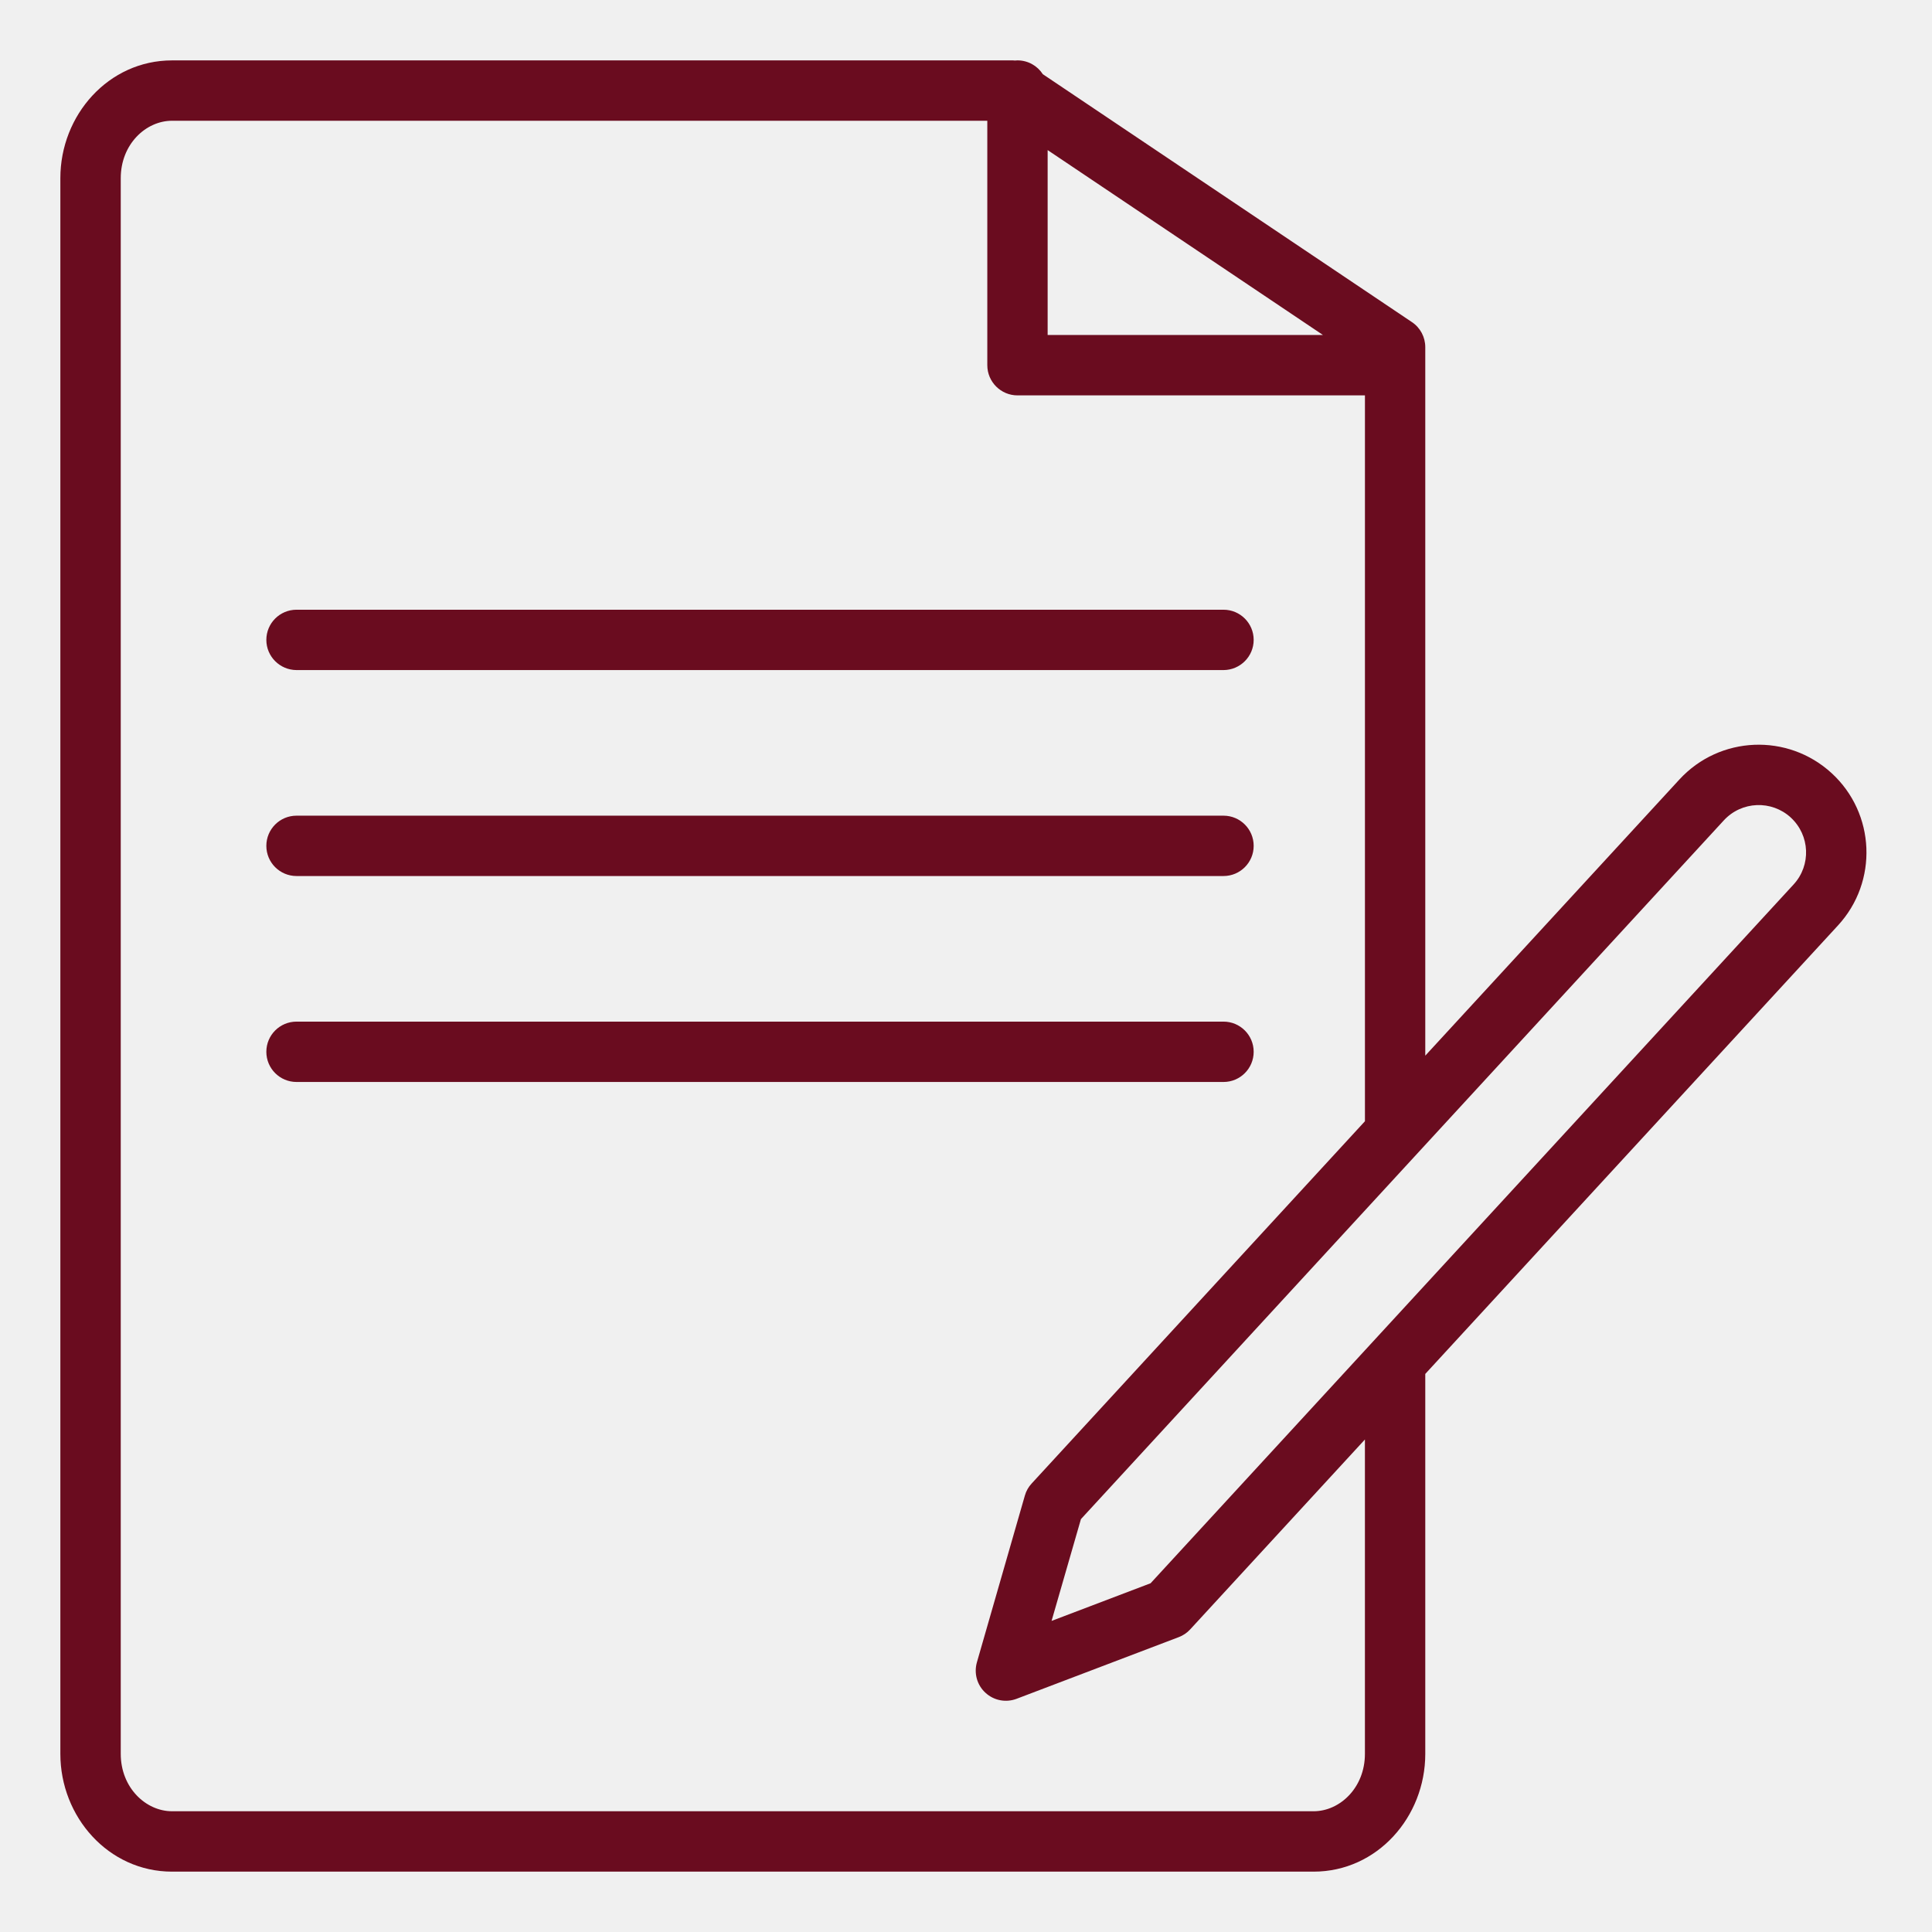
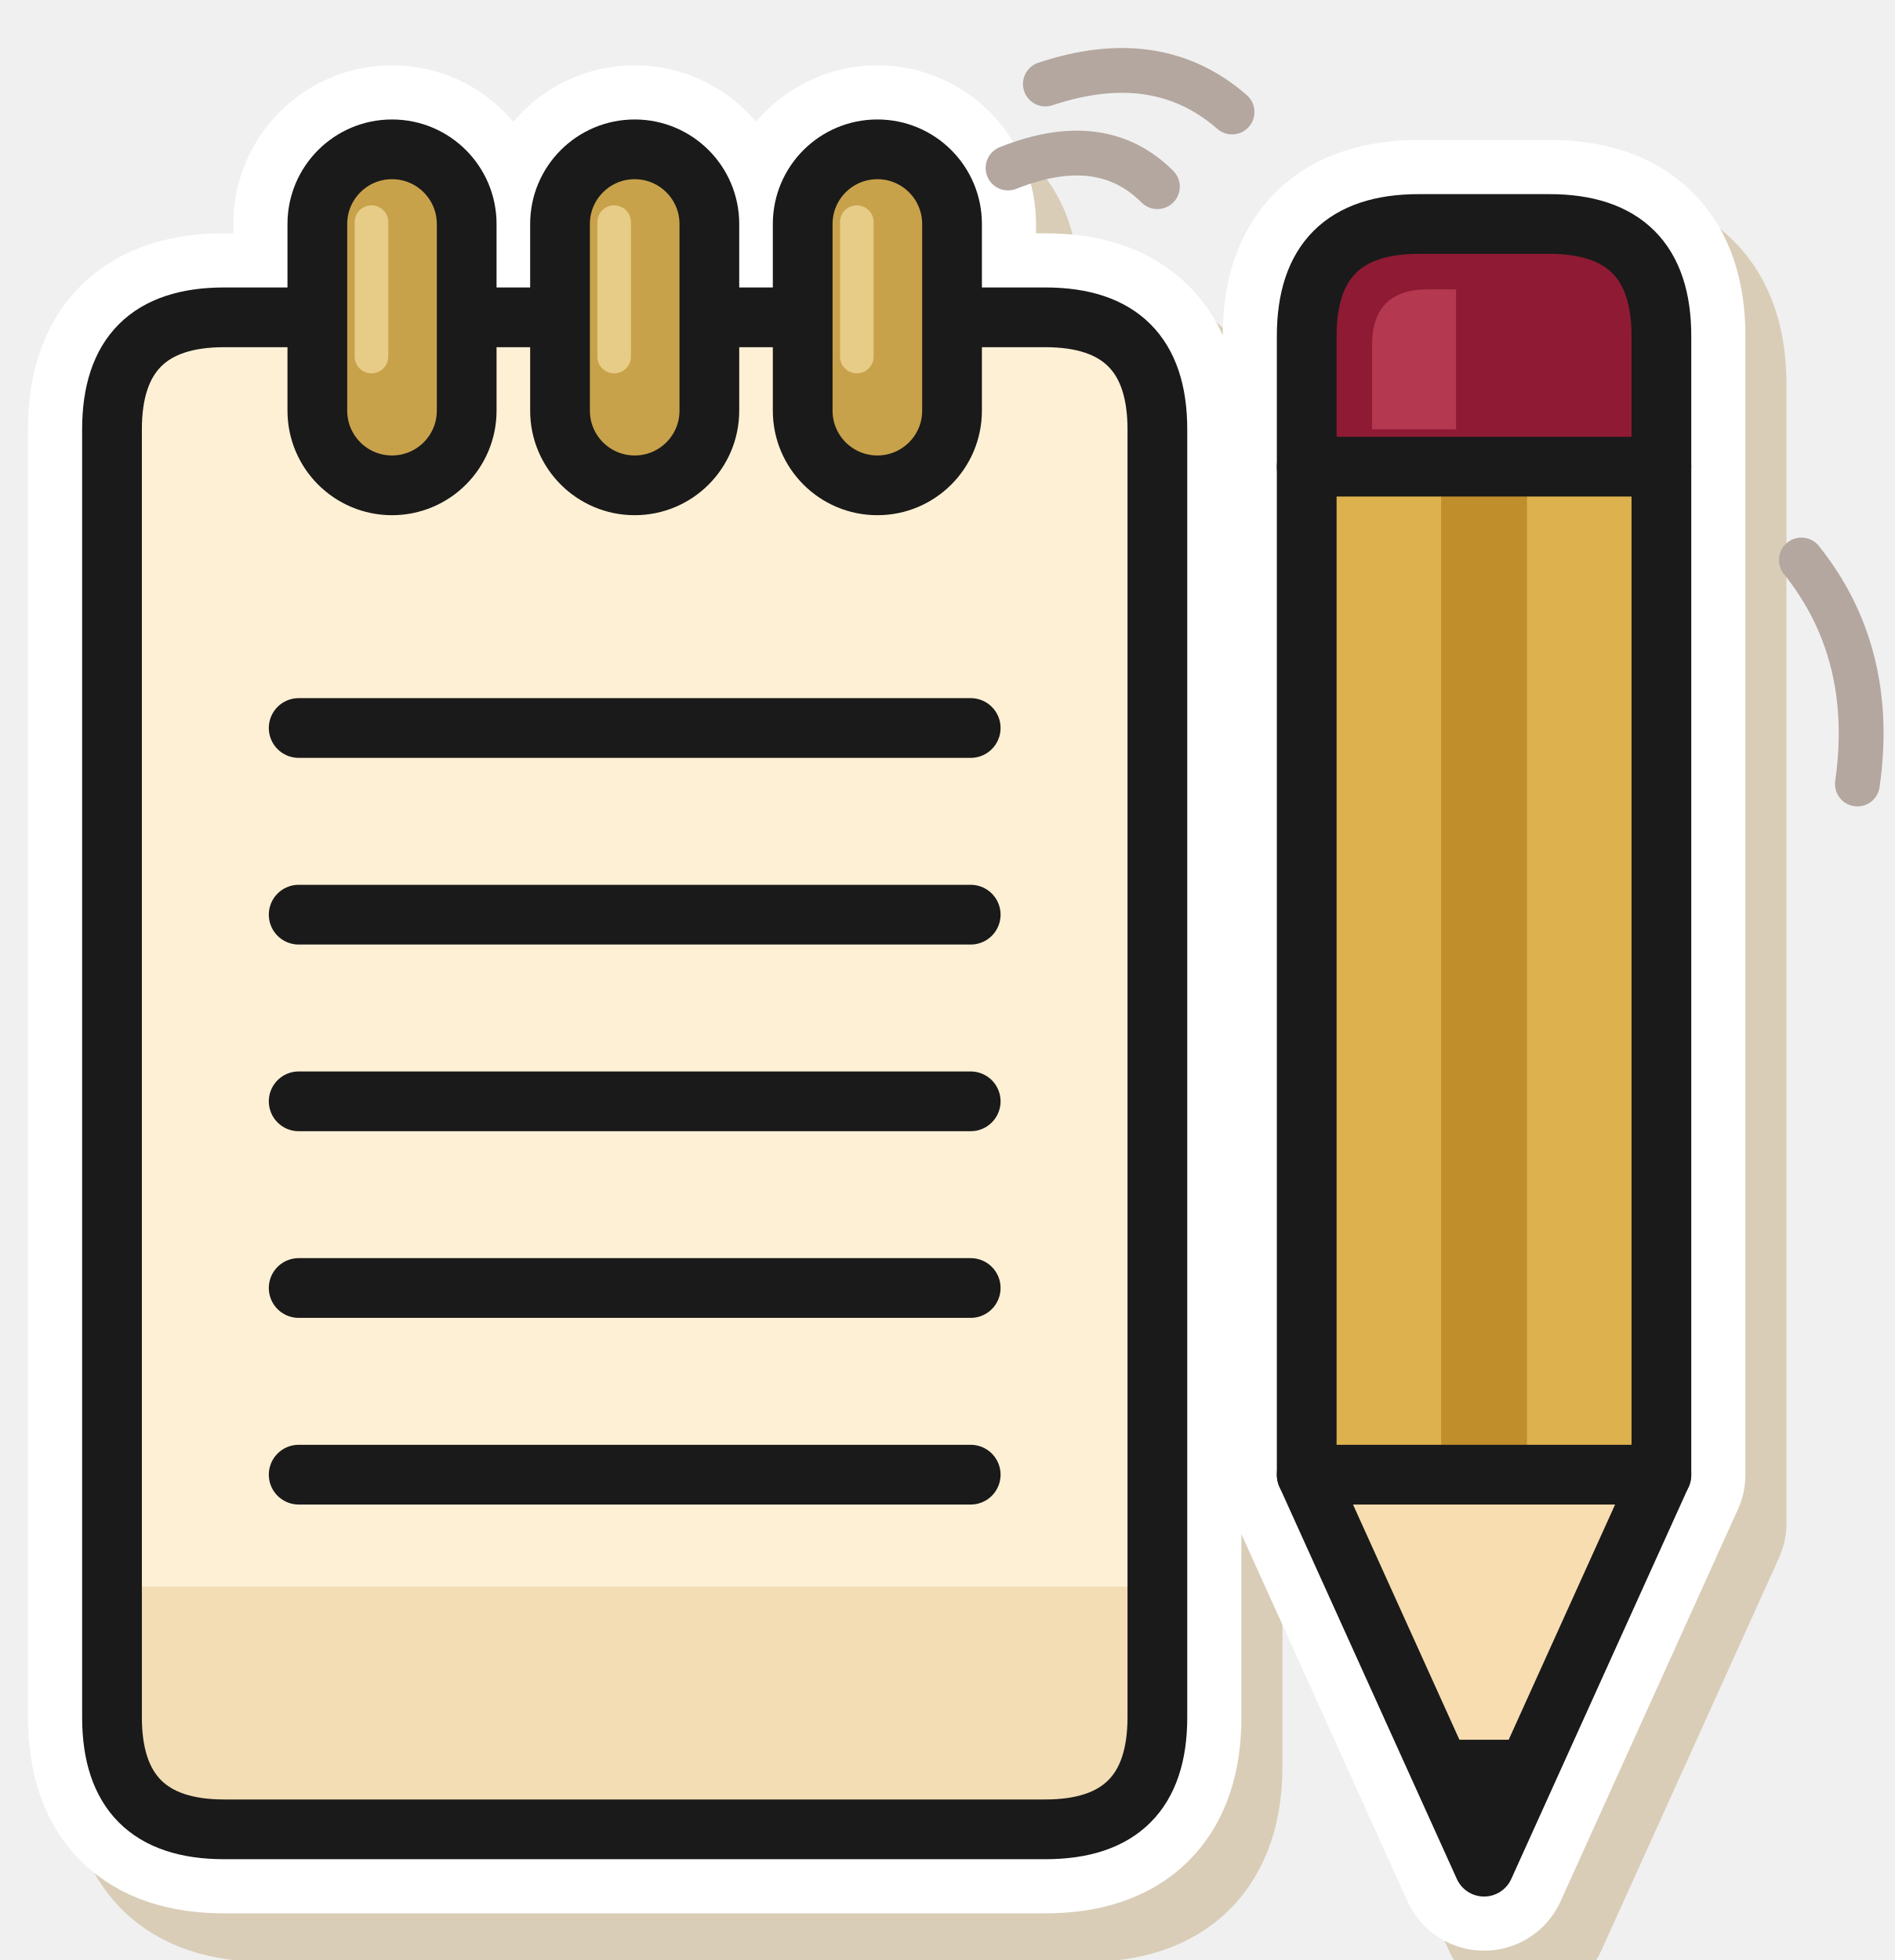
- <svg xmlns="http://www.w3.org/2000/svg" viewBox="0 0 100 100">
-   <g fill="#6A0C1F">
-     <path d="m63.328 52.879c0.863 0 1.562 0.699 1.562 1.562 0 0.863-0.699 1.562-1.562 1.562h-47.98c-0.863 0-1.562-0.699-1.562-1.562 0-0.863 0.699-1.562 1.562-1.562z" />
-     <path d="m63.328 42.219c0.863 0 1.562 0.699 1.562 1.562s-0.699 1.562-1.562 1.562h-47.98c-0.863 0-1.562-0.699-1.562-1.562s0.699-1.562 1.562-1.562z" />
-     <path d="m63.328 31.559c0.863 0 1.562 0.699 1.562 1.562 0 0.859-0.699 1.559-1.562 1.562h-47.98c-0.863-0.004-1.562-0.703-1.562-1.562 0-0.863 0.699-1.562 1.562-1.562z" />
-     <path d="m52.527 3.133c0.047-0.004 0.09-0.008 0.137-0.008 0.551 0 1.035 0.285 1.312 0.715l19.105 12.832c0.434 0.289 0.691 0.777 0.691 1.297v36.672l13.152-14.293c2.086-2.269 5.613-2.414 7.883-0.328 2.266 2.082 2.414 5.613 0.328 7.879l-21.363 23.215v19.668c0 3.258-2.484 6.094-5.781 6.094h-59.086c-3.293 0-5.781-2.836-5.781-6.094v-81.562c0-3.258 2.488-6.094 5.781-6.094h43.531zm-43.621 3.117c-1.363 0-2.656 1.223-2.656 2.969v81.562c0 1.746 1.293 2.969 2.656 2.969h59.086c1.363 0 2.656-1.223 2.656-2.969v-16.273l-9.043 9.828c-0.164 0.18-0.367 0.316-0.594 0.402l-8.391 3.191c-0.555 0.211-1.18 0.09-1.613-0.312-0.438-0.398-0.605-1.012-0.441-1.582l2.481-8.625c0.066-0.234 0.188-0.449 0.352-0.625l17.25-18.75v-37.57h-17.984c-0.859 0-1.562-0.699-1.562-1.562v-12.652zm83.785 36.066c-0.996-0.914-2.547-0.852-3.465 0.145l-33.277 36.168-1.52 5.269 5.125-1.949 33.281-36.168c0.918-0.996 0.852-2.547-0.145-3.465zm-38.465-24.977h14.25l-14.25-9.57z" fill-rule="evenodd" />
+ <svg xmlns="http://www.w3.org/2000/svg" viewBox="2 -3 101.5 105">
+   <g transform="translate(2.2 2.6)" fill="#D9CDB8" stroke="#D9CDB8" stroke-width="9" stroke-linejoin="round">
+     <path d="M14 14H58Q64 14 64 20V89Q64 95 58 95H14Q8 95 8 89V20Q8 14 14 14Z" />
+     <path d="M72 22V15Q72 9 78 9H85Q91 9 91 15V76L81.5 97L72 76Z" />
+     <rect x="19" y="5" width="8" height="18" rx="4" />
+     <rect x="32" y="5" width="8" height="18" rx="4" />
+     <rect x="45" y="5" width="8" height="18" rx="4" />
+   </g>
+   <g fill="#FFFFFF" stroke="#FFFFFF" stroke-width="9" stroke-linejoin="round">
+     <path d="M14 14H58Q64 14 64 20V89Q64 95 58 95H14Q8 95 8 89V20Q8 14 14 14Z" />
+     <path d="M72 22V15Q72 9 78 9H85Q91 9 91 15V76L81.5 97L72 76Z" />
+     <rect x="19" y="5" width="8" height="18" rx="4" />
+     <rect x="32" y="5" width="8" height="18" rx="4" />
+     <rect x="45" y="5" width="8" height="18" rx="4" />
+   </g>
+   <path d="M14 14H58Q64 14 64 20V89Q64 95 58 95H14Q8 95 8 89V20Q8 14 14 14Z" fill="#FDF0D5" />
+   <path d="M8 82H64V89Q64 95 58 95H14Q8 95 8 89Z" fill="#F2DDB4" />
+   <path d="M14 14H58Q64 14 64 20V89Q64 95 58 95H14Q8 95 8 89V20Q8 14 14 14Z" fill="none" stroke="#1A1A1A" stroke-width="3.2" />
+   <g stroke="#1A1A1A" stroke-width="3.2" stroke-linecap="round">
+     <path d="M18 36H54" />
+     <path d="M18 46H54" />
+     <path d="M18 56H54" />
+     <path d="M18 66H54" />
+     <path d="M18 76H54" />
+   </g>
+   <rect x="19" y="5" width="8" height="18" rx="4" fill="#C8A24A" stroke="#1A1A1A" stroke-width="3.2" />
+   <rect x="21" y="8" width="1.8" height="9" rx="0.9" fill="#E6CC86" />
+   <rect x="32" y="5" width="8" height="18" rx="4" fill="#C8A24A" stroke="#1A1A1A" stroke-width="3.2" />
+   <rect x="34" y="8" width="1.8" height="9" rx="0.9" fill="#E6CC86" />
+   <rect x="45" y="5" width="8" height="18" rx="4" fill="#C8A24A" stroke="#1A1A1A" stroke-width="3.2" />
+   <rect x="47" y="8" width="1.8" height="9" rx="0.9" fill="#E6CC86" />
+   <path d="M72 22H91V76H72Z" fill="#DDB24E" />
+   <path d="M79.2 22H83.8V76H79.2Z" fill="#C08E2A" />
+   <path d="M72 22V15Q72 9 78 9H85Q91 9 91 15V22Z" fill="#8E1B33" />
+   <path d="M75.5 20V15.5Q75.5 12.5 78.5 12.5H80V20Z" fill="#B4384F" />
+   <path d="M72 76H91L81.5 97Z" fill="#F7DDB0" />
+   <path d="M78.4 90.2H84.6L81.5 97Z" fill="#1A1A1A" />
+   <path d="M72 22V15Q72 9 78 9H85Q91 9 91 15V76L81.5 97L72 76Z" fill="none" stroke="#1A1A1A" stroke-width="3.2" stroke-linejoin="round" />
+   <g stroke="#1A1A1A" stroke-width="3.2" stroke-linecap="round">
+     <path d="M72 22H91" />
+     <path d="M72 76H91" />
+   </g>
+   <g fill="none" stroke="#B3A7A0" stroke-width="2.4" stroke-linecap="round">
+     <path d="M56 6Q61 4 64 7" />
+     <path d="M58 1.5Q64 -0.5 68 3" />
+     <path d="M98.5 27Q102.5 32 101.5 39" />
  </g>
</svg>
